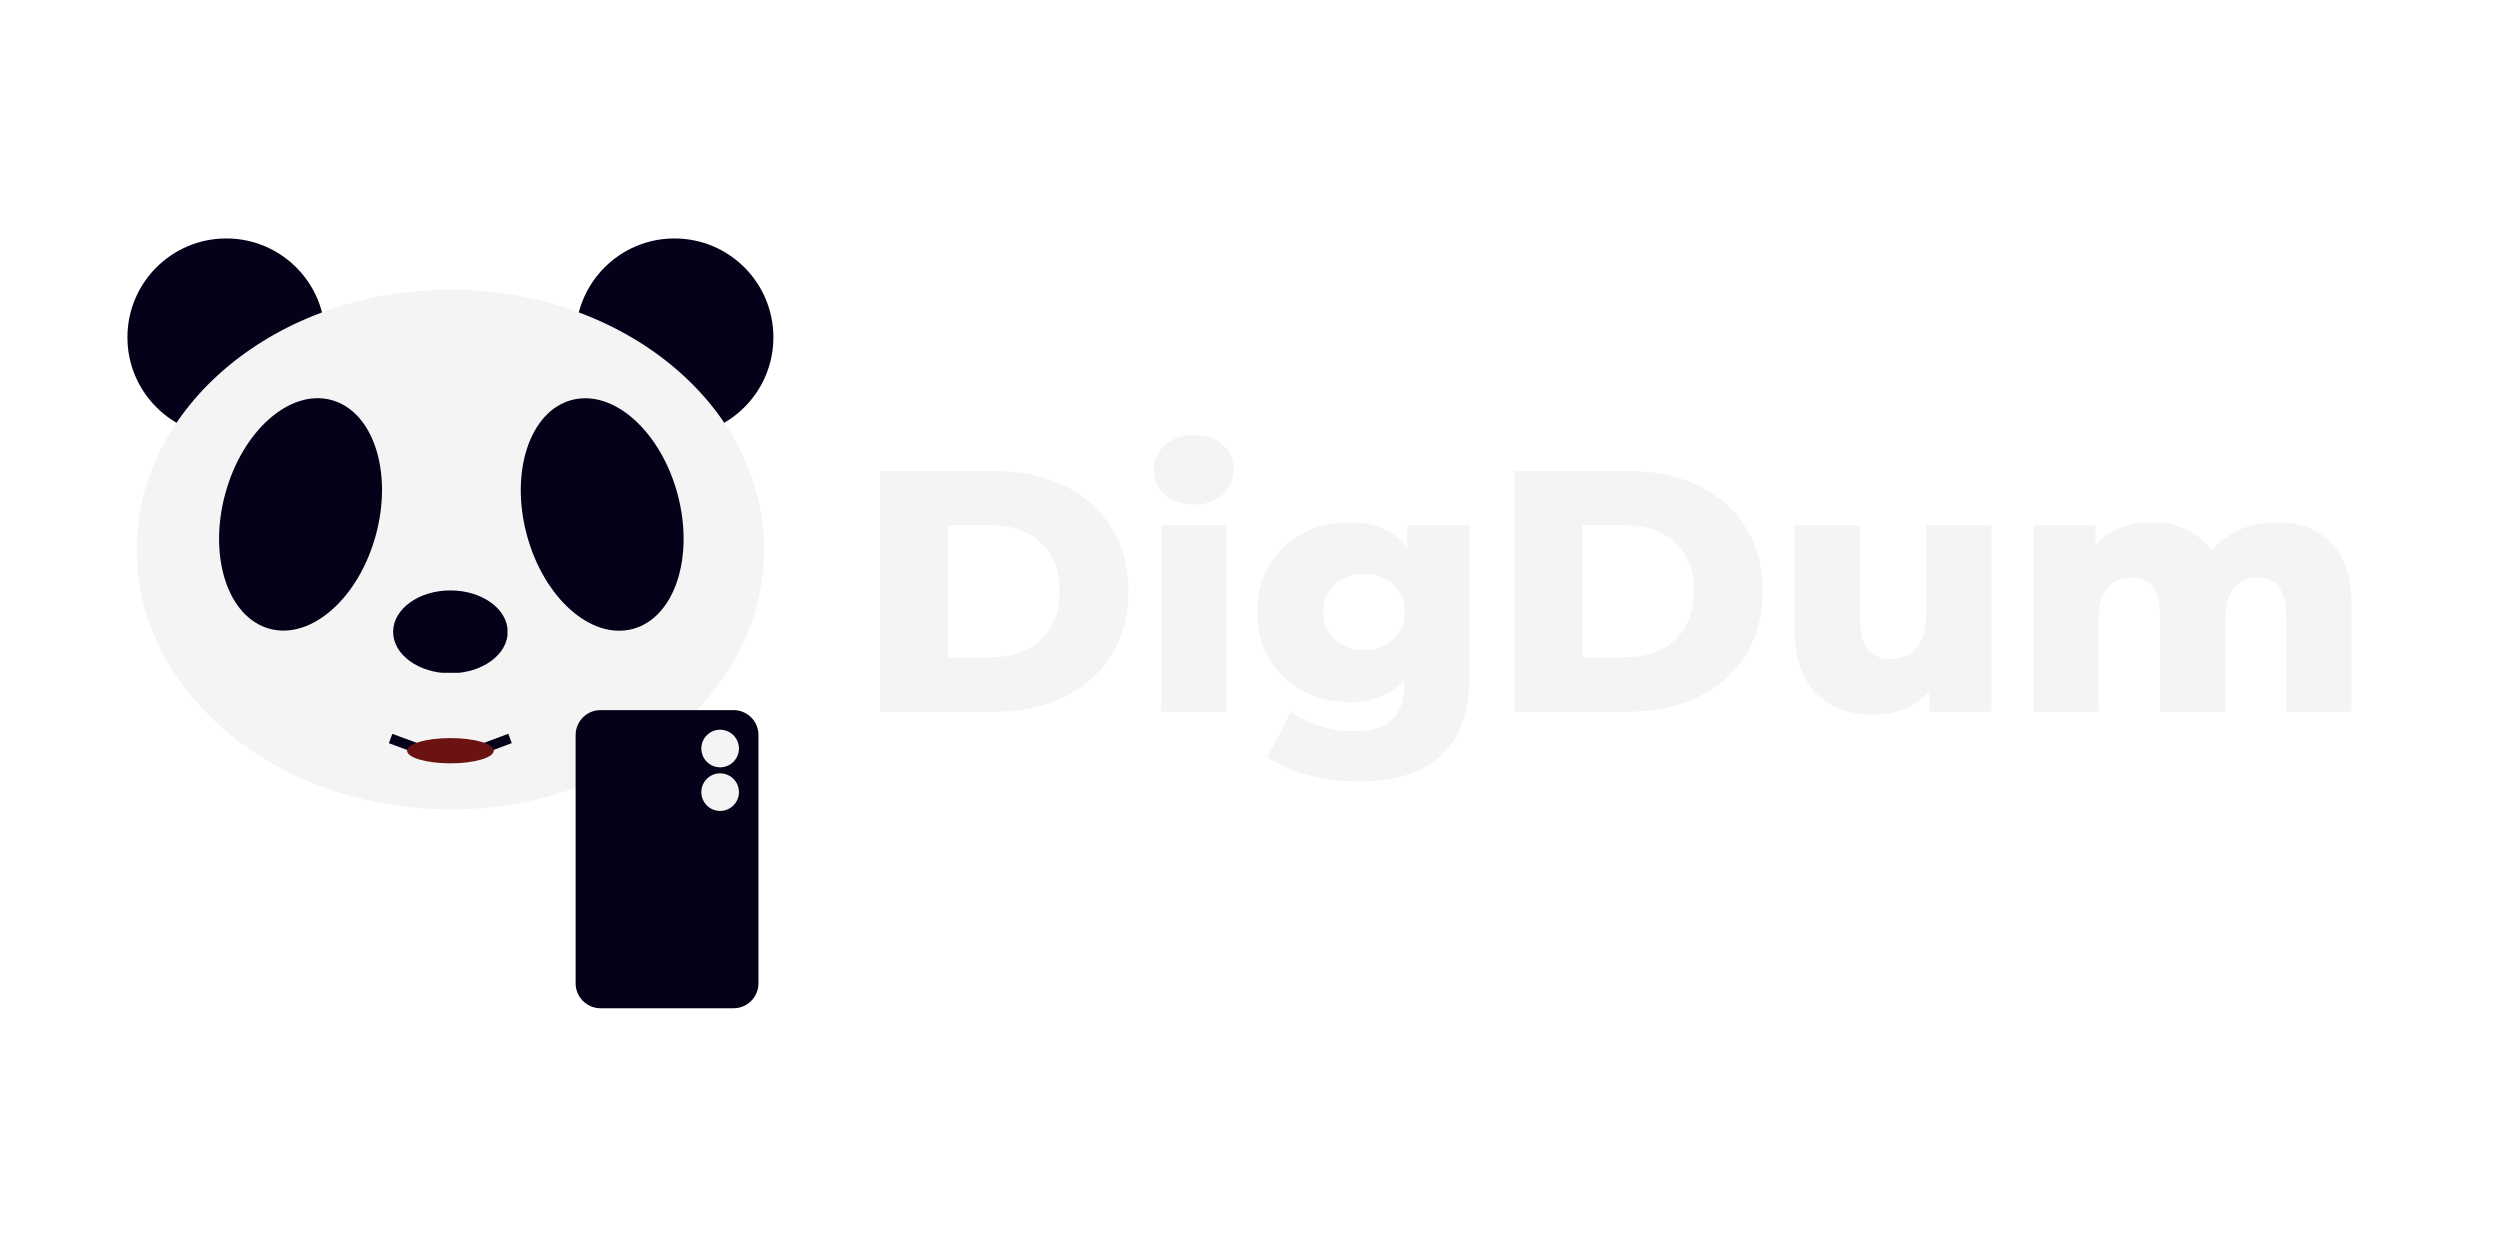
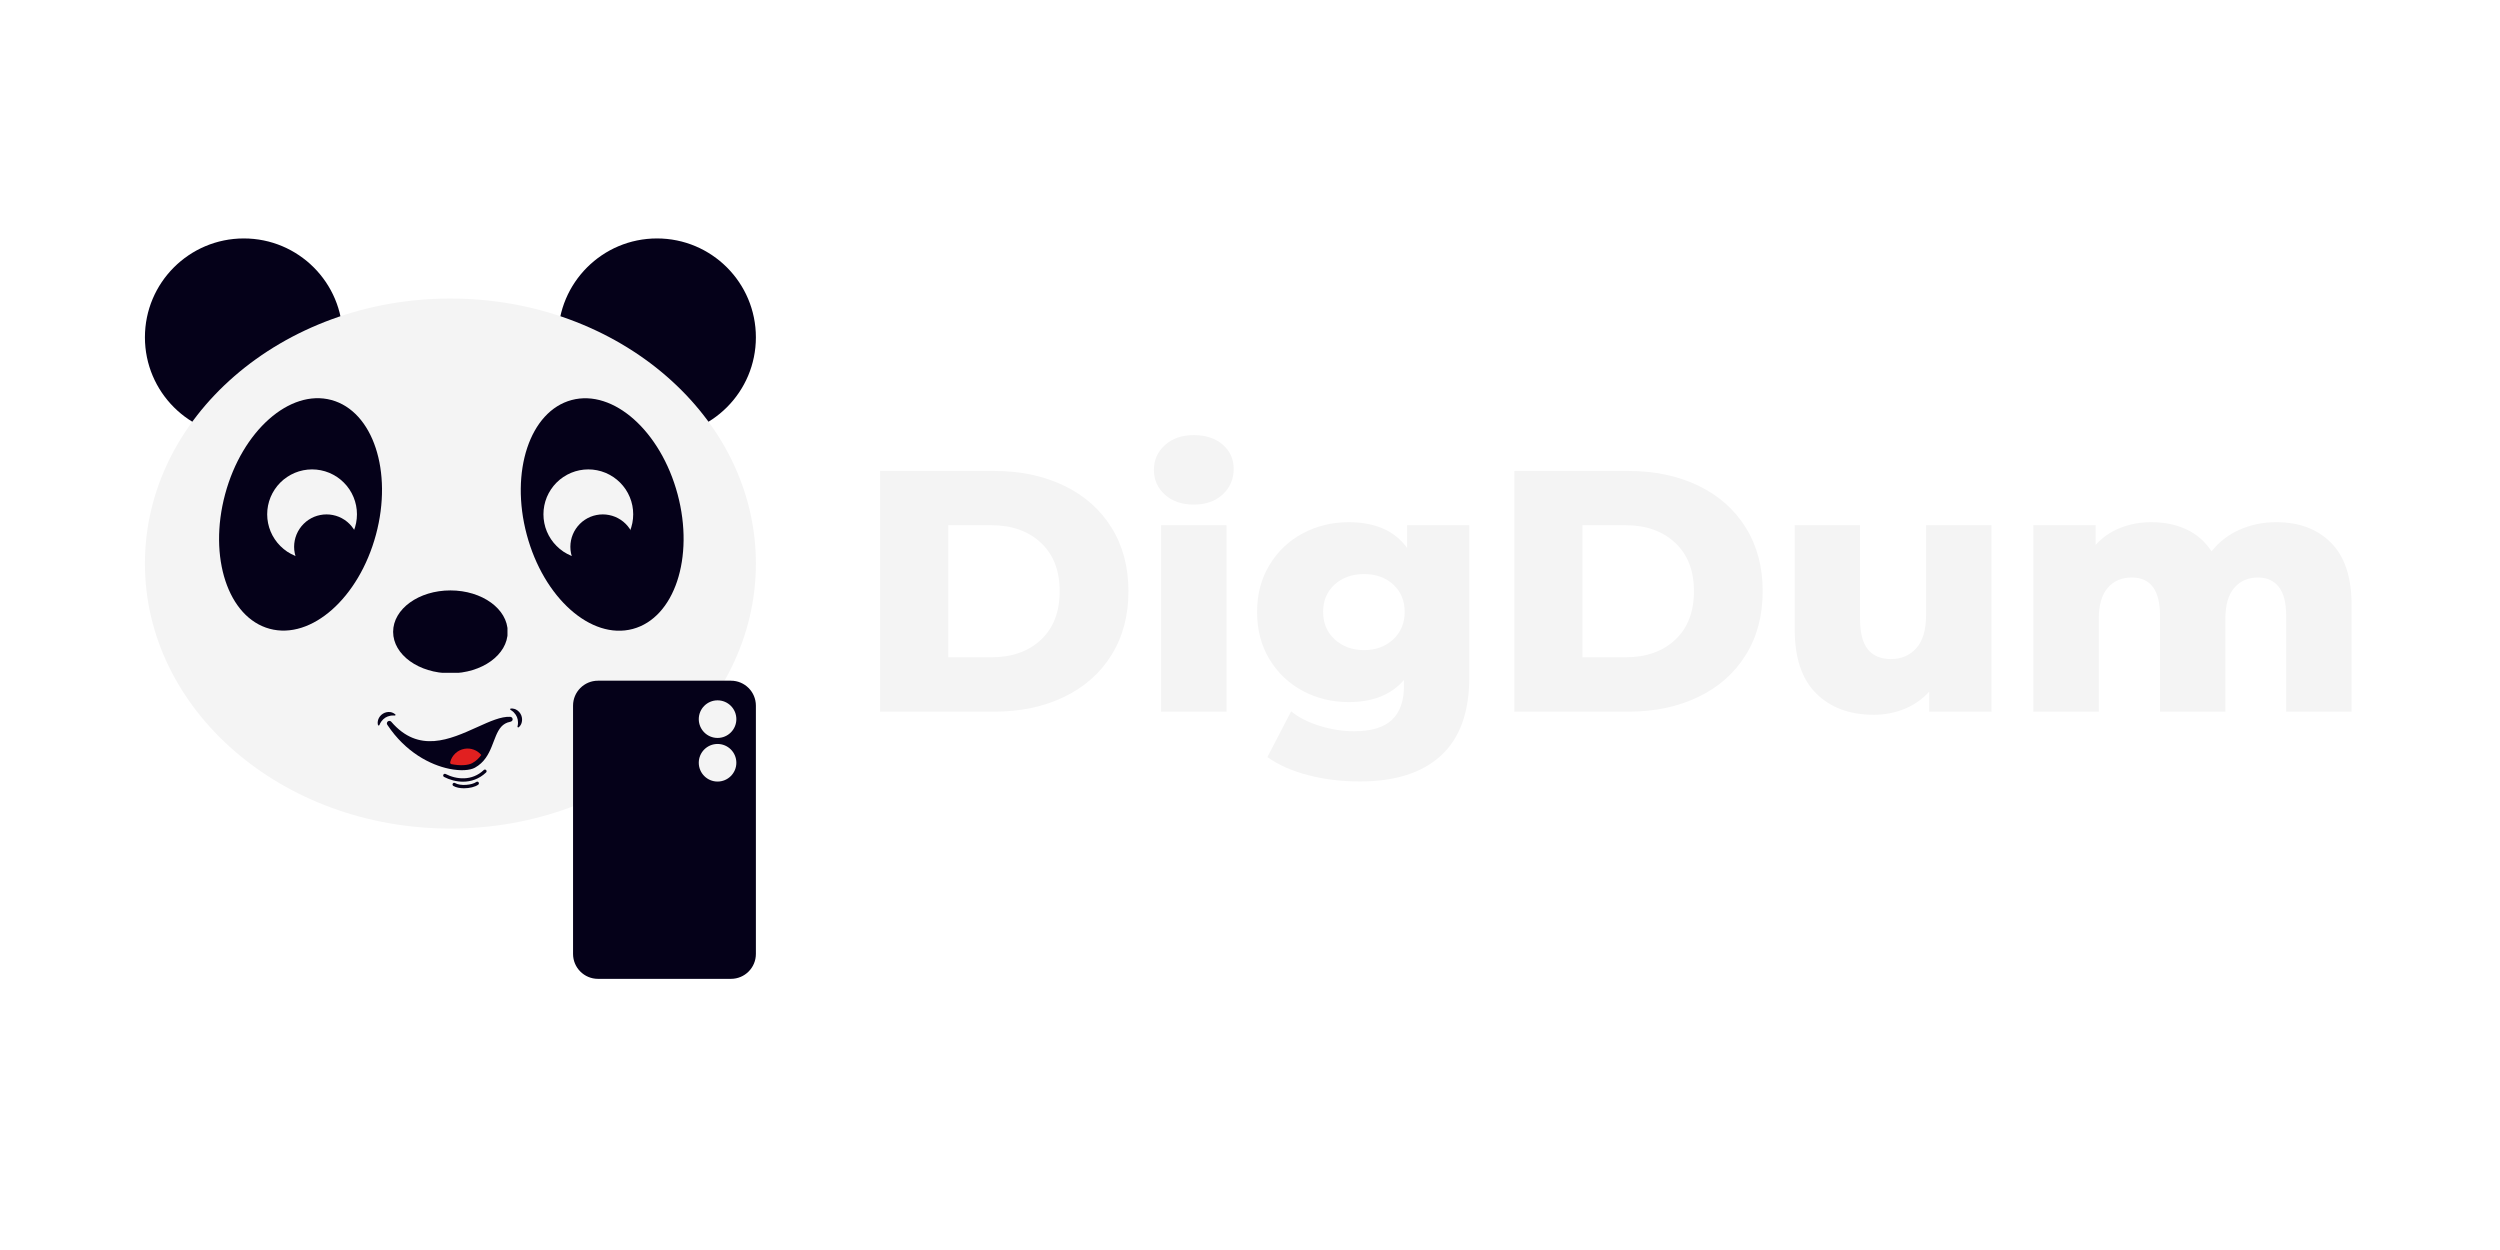
<svg xmlns="http://www.w3.org/2000/svg" width="500" zoomAndPan="magnify" viewBox="0 0 375 187.5" height="250" preserveAspectRatio="xMidYMid meet" version="1.0">
  <defs>
    <g />
-     <clipPath id="d0552433c1">
-       <path d="M 19.113 35.766 L 48.781 35.766 L 48.781 65.43 L 19.113 65.43 Z M 19.113 35.766 " clip-rule="nonzero" />
+     <clipPath id="a572fe6f3e">
+       <path d="M 21.738 35.766 L 51.406 35.766 L 51.406 65.43 L 21.738 65.43 Z M 21.738 35.766 " clip-rule="nonzero" />
    </clipPath>
-     <clipPath id="8e06c84b71">
-       <path d="M 33.945 35.766 C 25.754 35.766 19.113 42.406 19.113 50.598 C 19.113 58.789 25.754 65.43 33.945 65.43 C 42.141 65.43 48.781 58.789 48.781 50.598 C 48.781 42.406 42.141 35.766 33.945 35.766 " clip-rule="nonzero" />
+     <clipPath id="6943afae97">
+       <path d="M 36.574 35.766 C 28.379 35.766 21.738 42.406 21.738 50.598 C 21.738 58.789 28.379 65.43 36.574 65.43 C 44.766 65.43 51.406 58.789 51.406 50.598 C 51.406 42.406 44.766 35.766 36.574 35.766 " clip-rule="nonzero" />
    </clipPath>
-     <clipPath id="85bb146b80">
-       <path d="M 86.344 35.766 L 116.008 35.766 L 116.008 65.43 L 86.344 65.43 Z M 86.344 35.766 " clip-rule="nonzero" />
+     <clipPath id="f4689a9257">
+       <path d="M 83.719 35.766 L 113.383 35.766 L 113.383 65.43 L 83.719 65.43 Z M 83.719 35.766 " clip-rule="nonzero" />
    </clipPath>
-     <clipPath id="6732fc3410">
-       <path d="M 101.176 35.766 C 92.984 35.766 86.344 42.406 86.344 50.598 C 86.344 58.789 92.984 65.43 101.176 65.43 C 109.367 65.43 116.008 58.789 116.008 50.598 C 116.008 42.406 109.367 35.766 101.176 35.766 " clip-rule="nonzero" />
+     <clipPath id="769e7df6b5">
+       <path d="M 98.551 35.766 C 90.359 35.766 83.719 42.406 83.719 50.598 C 83.719 58.789 90.359 65.43 98.551 65.43 C 106.742 65.43 113.383 58.789 113.383 50.598 C 113.383 42.406 106.742 35.766 98.551 35.766 " clip-rule="nonzero" />
    </clipPath>
-     <clipPath id="670cfc7d0d">
-       <path d="M 20.508 43.457 L 114.945 43.457 L 114.945 121.613 L 20.508 121.613 Z M 20.508 43.457 " clip-rule="nonzero" />
+     <clipPath id="e16dbf1c7b">
+       <path d="M 21.738 44.781 L 113.734 44.781 L 113.734 124.562 L 21.738 124.562 Z M 21.738 44.781 " clip-rule="nonzero" />
    </clipPath>
-     <clipPath id="f78701b4a4">
-       <path d="M 67.562 43.457 C 41.574 43.457 20.508 60.906 20.508 82.434 C 20.508 103.961 41.574 121.41 67.562 121.41 C 93.551 121.41 114.617 103.961 114.617 82.434 C 114.617 60.906 93.551 43.457 67.562 43.457 " clip-rule="nonzero" />
+     <clipPath id="ecb926c41b">
+       <path d="M 67.562 44.781 C 42.254 44.781 21.738 62.578 21.738 84.535 C 21.738 106.488 42.254 124.285 67.562 124.285 C 92.867 124.285 113.383 106.488 113.383 84.535 C 113.383 62.578 92.867 44.781 67.562 44.781 " clip-rule="nonzero" />
    </clipPath>
-     <clipPath id="d117071654">
+     <clipPath id="404189b046">
      <path d="M 78 59 L 103 59 L 103 95 L 78 95 Z M 78 59 " clip-rule="nonzero" />
    </clipPath>
-     <clipPath id="4604d7542b">
+     <clipPath id="fc55d5fb5b">
      <path d="M 74.43 63.023 L 97.238 56.934 L 106.477 91.543 L 83.668 97.633 Z M 74.43 63.023 " clip-rule="nonzero" />
    </clipPath>
-     <clipPath id="42b1569cd9">
+     <clipPath id="58fa7660c5">
      <path d="M 85.746 60.004 C 79.496 61.672 76.48 70.711 79.012 80.195 C 81.543 89.68 88.66 96.012 94.91 94.344 C 101.164 92.676 104.176 83.637 101.645 74.152 C 99.113 64.672 91.996 58.336 85.746 60.004 " clip-rule="nonzero" />
    </clipPath>
-     <clipPath id="95b0a8c10d">
+     <clipPath id="77a4b4e3ad">
      <path d="M 32 59 L 58 59 L 58 95 L 32 95 Z M 32 59 " clip-rule="nonzero" />
    </clipPath>
-     <clipPath id="d170599667">
+     <clipPath id="d498a538f5">
      <path d="M 38.395 56.953 L 61.191 63.094 L 51.871 97.684 L 29.074 91.539 Z M 38.395 56.953 " clip-rule="nonzero" />
    </clipPath>
-     <clipPath id="e3e6716829">
+     <clipPath id="b9ffa8f18a">
      <path d="M 49.707 60 C 43.461 58.316 36.324 64.637 33.773 74.113 C 31.219 83.59 34.211 92.637 40.457 94.32 C 46.703 96.004 53.84 89.684 56.391 80.207 C 58.945 70.73 55.953 61.684 49.707 60 " clip-rule="nonzero" />
    </clipPath>
-     <clipPath id="e39e714c34">
+     <clipPath id="532a4a5f71">
      <path d="M 58.969 88.562 L 76.309 88.562 L 76.309 101 L 58.969 101 Z M 58.969 88.562 " clip-rule="nonzero" />
    </clipPath>
-     <clipPath id="073f68e7c7">
+     <clipPath id="02b4f45a4a">
      <path d="M 67.562 88.562 C 62.816 88.562 58.969 91.344 58.969 94.777 C 58.969 98.211 62.816 100.992 67.562 100.992 C 72.309 100.992 76.156 98.211 76.156 94.777 C 76.156 91.344 72.309 88.562 67.562 88.562 " clip-rule="nonzero" />
    </clipPath>
-     <clipPath id="5e2bcd998f">
-       <path d="M 86.344 106.516 L 114 106.516 L 114 151.305 L 86.344 151.305 Z M 86.344 106.516 " clip-rule="nonzero" />
+     <clipPath id="787f337ffd">
+       <path d="M 85.957 102.105 L 113.828 102.105 L 113.828 146.898 L 85.957 146.898 Z M 85.957 102.105 " clip-rule="nonzero" />
    </clipPath>
-     <clipPath id="84f097b5e8">
-       <path d="M 90.082 106.516 L 110.027 106.516 C 112.094 106.516 113.77 108.188 113.77 110.254 L 113.77 147.496 C 113.77 149.562 112.094 151.238 110.027 151.238 L 90.082 151.238 C 88.02 151.238 86.344 149.562 86.344 147.496 L 86.344 110.254 C 86.344 108.188 88.02 106.516 90.082 106.516 " clip-rule="nonzero" />
+     <clipPath id="81374edea4">
+       <path d="M 89.699 102.105 L 109.645 102.105 C 111.711 102.105 113.383 103.781 113.383 105.848 L 113.383 143.09 C 113.383 145.156 111.711 146.828 109.645 146.828 L 89.699 146.828 C 87.633 146.828 85.957 145.156 85.957 143.09 L 85.957 105.848 C 85.957 103.781 87.633 102.105 89.699 102.105 " clip-rule="nonzero" />
    </clipPath>
-     <clipPath id="3e3f72ea6d">
-       <path d="M 105.199 109.457 L 110.84 109.457 L 110.84 115.098 L 105.199 115.098 Z M 105.199 109.457 " clip-rule="nonzero" />
+     <clipPath id="56f9d5c250">
+       <path d="M 104.816 105.051 L 110.453 105.051 L 110.453 110.691 L 104.816 110.691 Z M 104.816 105.051 " clip-rule="nonzero" />
    </clipPath>
-     <clipPath id="49af4c7339">
-       <path d="M 108.02 109.457 C 106.461 109.457 105.199 110.723 105.199 112.277 C 105.199 113.836 106.461 115.098 108.02 115.098 C 109.578 115.098 110.84 113.836 110.84 112.277 C 110.84 110.723 109.578 109.457 108.02 109.457 " clip-rule="nonzero" />
+     <clipPath id="b50746ff56">
+       <path d="M 107.633 105.051 C 106.078 105.051 104.816 106.312 104.816 107.871 C 104.816 109.426 106.078 110.691 107.633 110.691 C 109.191 110.691 110.453 109.426 110.453 107.871 C 110.453 106.312 109.191 105.051 107.633 105.051 " clip-rule="nonzero" />
    </clipPath>
-     <clipPath id="df4224958c">
-       <path d="M 105.199 116 L 110.84 116 L 110.84 121.641 L 105.199 121.641 Z M 105.199 116 " clip-rule="nonzero" />
+     <clipPath id="3cdf418e2d">
+       <path d="M 104.816 111.594 L 110.453 111.594 L 110.453 117.234 L 104.816 117.234 Z M 104.816 111.594 " clip-rule="nonzero" />
    </clipPath>
-     <clipPath id="b36688da00">
-       <path d="M 108.02 116 C 106.461 116 105.199 117.266 105.199 118.82 C 105.199 120.379 106.461 121.641 108.02 121.641 C 109.578 121.641 110.84 120.379 110.84 118.82 C 110.84 117.266 109.578 116 108.02 116 " clip-rule="nonzero" />
+     <clipPath id="6e29697229">
+       <path d="M 107.633 111.594 C 106.078 111.594 104.816 112.855 104.816 114.414 C 104.816 115.969 106.078 117.234 107.633 117.234 C 109.191 117.234 110.453 115.969 110.453 114.414 C 110.453 112.855 109.191 111.594 107.633 111.594 " clip-rule="nonzero" />
    </clipPath>
-     <clipPath id="49cd3f6015">
-       <path d="M 61.062 110.711 L 74.09 110.711 L 74.09 114.621 L 61.062 114.621 Z M 61.062 110.711 " clip-rule="nonzero" />
+     <clipPath id="8ff04e2a23">
+       <path d="M 40.078 70.41 L 53.543 70.41 L 53.543 83.875 L 40.078 83.875 Z M 40.078 70.41 " clip-rule="nonzero" />
    </clipPath>
-     <clipPath id="7d4064a9fb">
-       <path d="M 67.562 110.711 C 63.973 110.711 61.062 111.559 61.062 112.605 C 61.062 113.652 63.973 114.5 67.562 114.5 C 71.152 114.5 74.062 113.652 74.062 112.605 C 74.062 111.559 71.152 110.711 67.562 110.711 " clip-rule="nonzero" />
+     <clipPath id="ef8ccdf861">
+       <path d="M 44.117 77.16 L 53.84 77.16 L 53.84 86.883 L 44.117 86.883 Z M 44.117 77.16 " clip-rule="nonzero" />
+     </clipPath>
+     <clipPath id="73fa81ae8e">
+       <path d="M 56.641 106.273 L 78.336 106.273 L 78.336 118.242 L 56.641 118.242 Z M 56.641 106.273 " clip-rule="nonzero" />
+     </clipPath>
+     <clipPath id="7ee6e61200">
+       <path d="M 81.516 70.41 L 94.98 70.41 L 94.98 83.875 L 81.516 83.875 Z M 81.516 70.41 " clip-rule="nonzero" />
+     </clipPath>
+     <clipPath id="07f0df0b7c">
+       <path d="M 85.555 77.16 L 95.277 77.16 L 95.277 86.883 L 85.555 86.883 Z M 85.555 77.16 " clip-rule="nonzero" />
    </clipPath>
  </defs>
-   <g clip-path="url(#d0552433c1)">
-     <g clip-path="url(#8e06c84b71)">
-       <path fill="#050119" d="M 19.113 35.766 L 48.781 35.766 L 48.781 65.43 L 19.113 65.43 Z M 19.113 35.766 " fill-opacity="1" fill-rule="nonzero" />
-     </g>
-   </g>
-   <g clip-path="url(#85bb146b80)">
-     <g clip-path="url(#6732fc3410)">
-       <path fill="#050119" d="M 86.344 35.766 L 116.008 35.766 L 116.008 65.43 L 86.344 65.43 Z M 86.344 35.766 " fill-opacity="1" fill-rule="nonzero" />
-     </g>
-   </g>
-   <g clip-path="url(#670cfc7d0d)">
-     <g clip-path="url(#f78701b4a4)">
-       <path fill="#f4f4f4" d="M 20.508 43.457 L 114.945 43.457 L 114.945 121.613 L 20.508 121.613 Z M 20.508 43.457 " fill-opacity="1" fill-rule="nonzero" />
-     </g>
-   </g>
-   <g clip-path="url(#d117071654)">
-     <g clip-path="url(#4604d7542b)">
-       <g clip-path="url(#42b1569cd9)">
-         <path fill="#050119" d="M 74.43 63.023 L 97.238 56.934 L 106.477 91.543 L 83.668 97.633 Z M 74.43 63.023 " fill-opacity="1" fill-rule="nonzero" />
-       </g>
-     </g>
-   </g>
-   <g clip-path="url(#95b0a8c10d)">
-     <g clip-path="url(#d170599667)">
-       <g clip-path="url(#e3e6716829)">
-         <path fill="#050119" d="M 38.395 56.953 L 61.191 63.094 L 51.871 97.684 L 29.074 91.539 Z M 38.395 56.953 " fill-opacity="1" fill-rule="nonzero" />
-       </g>
-     </g>
-   </g>
-   <g clip-path="url(#e39e714c34)">
-     <g clip-path="url(#073f68e7c7)">
-       <path fill="#050119" d="M 58.969 88.562 L 76.121 88.562 L 76.121 100.918 L 58.969 100.918 Z M 58.969 88.562 " fill-opacity="1" fill-rule="nonzero" />
-     </g>
-   </g>
-   <g clip-path="url(#5e2bcd998f)">
-     <g clip-path="url(#84f097b5e8)">
-       <path fill="#050119" d="M 86.344 106.516 L 114.211 106.516 L 114.211 151.305 L 86.344 151.305 Z M 86.344 106.516 " fill-opacity="1" fill-rule="nonzero" />
-     </g>
-   </g>
-   <g clip-path="url(#3e3f72ea6d)">
-     <g clip-path="url(#49af4c7339)">
-       <path fill="#f4f4f4" d="M 105.199 109.457 L 110.84 109.457 L 110.84 115.098 L 105.199 115.098 Z M 105.199 109.457 " fill-opacity="1" fill-rule="nonzero" />
-     </g>
-   </g>
-   <g clip-path="url(#df4224958c)">
-     <g clip-path="url(#b36688da00)">
-       <path fill="#f4f4f4" d="M 105.199 116 L 110.84 116 L 110.84 121.641 L 105.199 121.641 Z M 105.199 116 " fill-opacity="1" fill-rule="nonzero" />
-     </g>
-   </g>
  <g fill="#f4f4f4" fill-opacity="1">
    <g transform="translate(128.4058, 106.7502)">
      <g>
        <path d="M 3.609 -36.109 L 20.688 -36.109 C 24.645 -36.109 28.156 -35.367 31.219 -33.891 C 34.281 -32.41 36.648 -30.312 38.328 -27.594 C 40.016 -24.883 40.859 -21.707 40.859 -18.062 C 40.859 -14.414 40.016 -11.234 38.328 -8.516 C 36.648 -5.797 34.281 -3.695 31.219 -2.219 C 28.156 -0.738 24.645 0 20.688 0 L 3.609 0 Z M 20.281 -8.156 C 23.375 -8.156 25.859 -9.031 27.734 -10.781 C 29.609 -12.539 30.547 -14.969 30.547 -18.062 C 30.547 -21.156 29.609 -23.578 27.734 -25.328 C 25.859 -27.086 23.375 -27.969 20.281 -27.969 L 13.828 -27.969 L 13.828 -8.156 Z M 20.281 -8.156 " />
      </g>
    </g>
  </g>
  <g fill="#f4f4f4" fill-opacity="1">
    <g transform="translate(171.022, 106.7502)">
      <g>
        <path d="M 3.141 -27.969 L 12.953 -27.969 L 12.953 0 L 3.141 0 Z M 8.047 -31.062 C 6.266 -31.062 4.82 -31.555 3.719 -32.547 C 2.613 -33.547 2.062 -34.785 2.062 -36.266 C 2.062 -37.742 2.613 -38.984 3.719 -39.984 C 4.82 -40.984 6.266 -41.484 8.047 -41.484 C 9.836 -41.484 11.281 -41.008 12.375 -40.062 C 13.477 -39.113 14.031 -37.898 14.031 -36.422 C 14.031 -34.879 13.477 -33.598 12.375 -32.578 C 11.281 -31.566 9.836 -31.062 8.047 -31.062 Z M 8.047 -31.062 " />
      </g>
    </g>
  </g>
  <g fill="#f4f4f4" fill-opacity="1">
    <g transform="translate(187.1707, 106.7502)">
      <g>
        <path d="M 33.219 -27.969 L 33.219 -5.109 C 33.219 0.086 31.805 3.984 28.984 6.578 C 26.172 9.172 22.113 10.469 16.812 10.469 C 14.062 10.469 11.484 10.156 9.078 9.531 C 6.672 8.914 4.625 8.008 2.938 6.812 L 6.5 -0.047 C 7.633 0.879 9.07 1.609 10.812 2.141 C 12.551 2.672 14.258 2.938 15.938 2.938 C 18.52 2.938 20.41 2.367 21.609 1.234 C 22.816 0.098 23.422 -1.582 23.422 -3.812 L 23.422 -4.75 C 21.523 -2.539 18.754 -1.438 15.109 -1.438 C 12.641 -1.438 10.352 -1.992 8.25 -3.109 C 6.156 -4.234 4.488 -5.816 3.25 -7.859 C 2.008 -9.91 1.391 -12.281 1.391 -14.969 C 1.391 -17.613 2.008 -19.957 3.25 -22 C 4.488 -24.051 6.156 -25.633 8.25 -26.75 C 10.352 -27.863 12.641 -28.422 15.109 -28.422 C 19.109 -28.422 22.035 -27.133 23.891 -24.562 L 23.891 -27.969 Z M 17.438 -9.234 C 19.188 -9.234 20.641 -9.766 21.797 -10.828 C 22.953 -11.898 23.531 -13.281 23.531 -14.969 C 23.531 -16.645 22.961 -18.008 21.828 -19.062 C 20.691 -20.113 19.227 -20.641 17.438 -20.641 C 15.645 -20.641 14.172 -20.113 13.016 -19.062 C 11.867 -18.008 11.297 -16.645 11.297 -14.969 C 11.297 -13.281 11.879 -11.898 13.047 -10.828 C 14.223 -9.766 15.688 -9.234 17.438 -9.234 Z M 17.438 -9.234 " />
      </g>
    </g>
  </g>
  <g fill="#f4f4f4" fill-opacity="1">
    <g transform="translate(223.5441, 106.7502)">
      <g>
        <path d="M 3.609 -36.109 L 20.688 -36.109 C 24.645 -36.109 28.156 -35.367 31.219 -33.891 C 34.281 -32.41 36.648 -30.312 38.328 -27.594 C 40.016 -24.883 40.859 -21.707 40.859 -18.062 C 40.859 -14.414 40.016 -11.234 38.328 -8.516 C 36.648 -5.797 34.281 -3.695 31.219 -2.219 C 28.156 -0.738 24.645 0 20.688 0 L 3.609 0 Z M 20.281 -8.156 C 23.375 -8.156 25.859 -9.031 27.734 -10.781 C 29.609 -12.539 30.547 -14.969 30.547 -18.062 C 30.547 -21.156 29.609 -23.578 27.734 -25.328 C 25.859 -27.086 23.375 -27.969 20.281 -27.969 L 13.828 -27.969 L 13.828 -8.156 Z M 20.281 -8.156 " />
      </g>
    </g>
  </g>
  <g fill="#f4f4f4" fill-opacity="1">
    <g transform="translate(266.1603, 106.7502)">
      <g>
        <path d="M 32.562 -27.969 L 32.562 0 L 23.219 0 L 23.219 -3 C 22.188 -1.863 20.945 -1 19.5 -0.406 C 18.051 0.176 16.52 0.469 14.906 0.469 C 11.301 0.469 8.422 -0.598 6.266 -2.734 C 4.117 -4.867 3.047 -8.066 3.047 -12.328 L 3.047 -27.969 L 12.844 -27.969 L 12.844 -13.938 C 12.844 -11.832 13.238 -10.297 14.031 -9.328 C 14.82 -8.367 15.973 -7.891 17.484 -7.891 C 19.035 -7.891 20.301 -8.43 21.281 -9.516 C 22.258 -10.598 22.75 -12.258 22.75 -14.5 L 22.75 -27.969 Z M 32.562 -27.969 " />
      </g>
    </g>
  </g>
  <g fill="#f4f4f4" fill-opacity="1">
    <g transform="translate(301.8629, 106.7502)">
      <g>
        <path d="M 39.578 -28.422 C 43.016 -28.422 45.754 -27.391 47.797 -25.328 C 49.848 -23.266 50.875 -20.156 50.875 -16 L 50.875 0 L 41.062 0 L 41.062 -14.391 C 41.062 -16.348 40.691 -17.789 39.953 -18.719 C 39.211 -19.656 38.176 -20.125 36.844 -20.125 C 35.363 -20.125 34.176 -19.609 33.281 -18.578 C 32.383 -17.547 31.938 -15.977 31.938 -13.875 L 31.938 0 L 22.141 0 L 22.141 -14.391 C 22.141 -18.211 20.727 -20.125 17.906 -20.125 C 16.395 -20.125 15.191 -19.609 14.297 -18.578 C 13.398 -17.547 12.953 -15.977 12.953 -13.875 L 12.953 0 L 3.141 0 L 3.141 -27.969 L 12.484 -27.969 L 12.484 -25.016 C 13.516 -26.148 14.742 -27 16.172 -27.562 C 17.598 -28.133 19.156 -28.422 20.844 -28.422 C 22.801 -28.422 24.551 -28.062 26.094 -27.344 C 27.645 -26.625 28.906 -25.523 29.875 -24.047 C 30.977 -25.453 32.367 -26.531 34.047 -27.281 C 35.734 -28.039 37.578 -28.422 39.578 -28.422 Z M 39.578 -28.422 " />
      </g>
    </g>
  </g>
-   <path stroke-linecap="butt" transform="matrix(0.697604, -0.260573, 0.261736, 0.700718, 71.33248, 111.8987)" fill="none" stroke-linejoin="miter" d="M 0 0.998 L 7.043 1.002 " stroke="#050119" stroke-width="2" stroke-opacity="1" stroke-miterlimit="4" />
-   <path stroke-linecap="butt" transform="matrix(0.698636, 0.257794, -0.258945, 0.701755, 58.85031, 110.076)" fill="none" stroke-linejoin="miter" d="M -0.002 1 L 7.043 1.001 " stroke="#050119" stroke-width="2" stroke-opacity="1" stroke-miterlimit="4" />
-   <g clip-path="url(#49cd3f6015)">
-     <g clip-path="url(#7d4064a9fb)">
-       <path fill="#6b1212" d="M 61.062 110.711 L 74.09 110.711 L 74.09 114.621 L 61.062 114.621 Z M 61.062 110.711 " fill-opacity="1" fill-rule="nonzero" />
+   <g clip-path="url(#a572fe6f3e)">
+     <g clip-path="url(#6943afae97)">
+       <path fill="#050119" d="M 21.738 35.766 L 51.406 35.766 L 51.406 65.43 L 21.738 65.43 Z M 21.738 35.766 " fill-opacity="1" fill-rule="nonzero" />
    </g>
  </g>
+   <g clip-path="url(#f4689a9257)">
+     <g clip-path="url(#769e7df6b5)">
+       <path fill="#050119" d="M 83.719 35.766 L 113.383 35.766 L 113.383 65.43 L 83.719 65.43 Z M 83.719 35.766 " fill-opacity="1" fill-rule="nonzero" />
+     </g>
+   </g>
+   <g clip-path="url(#e16dbf1c7b)">
+     <g clip-path="url(#ecb926c41b)">
+       <path fill="#f4f4f4" d="M 21.738 44.781 L 113.734 44.781 L 113.734 124.562 L 21.738 124.562 Z M 21.738 44.781 " fill-opacity="1" fill-rule="nonzero" />
+     </g>
+   </g>
+   <g clip-path="url(#404189b046)">
+     <g clip-path="url(#fc55d5fb5b)">
+       <g clip-path="url(#58fa7660c5)">
+         <path fill="#050119" d="M 74.43 63.023 L 97.238 56.934 L 106.477 91.543 L 83.668 97.633 Z M 74.43 63.023 " fill-opacity="1" fill-rule="nonzero" />
+       </g>
+     </g>
+   </g>
+   <g clip-path="url(#77a4b4e3ad)">
+     <g clip-path="url(#d498a538f5)">
+       <g clip-path="url(#b9ffa8f18a)">
+         <path fill="#050119" d="M 38.395 56.953 L 61.191 63.094 L 51.871 97.684 L 29.074 91.539 Z M 38.395 56.953 " fill-opacity="1" fill-rule="nonzero" />
+       </g>
+     </g>
+   </g>
+   <g clip-path="url(#532a4a5f71)">
+     <g clip-path="url(#02b4f45a4a)">
+       <path fill="#050119" d="M 58.969 88.562 L 76.121 88.562 L 76.121 100.918 L 58.969 100.918 Z M 58.969 88.562 " fill-opacity="1" fill-rule="nonzero" />
+     </g>
+   </g>
+   <g clip-path="url(#787f337ffd)">
+     <g clip-path="url(#81374edea4)">
+       <path fill="#050119" d="M 85.957 102.105 L 113.828 102.105 L 113.828 146.898 L 85.957 146.898 Z M 85.957 102.105 " fill-opacity="1" fill-rule="nonzero" />
+     </g>
+   </g>
+   <g clip-path="url(#56f9d5c250)">
+     <g clip-path="url(#b50746ff56)">
+       <path fill="#f4f4f4" d="M 104.816 105.051 L 110.453 105.051 L 110.453 110.691 L 104.816 110.691 Z M 104.816 105.051 " fill-opacity="1" fill-rule="nonzero" />
+     </g>
+   </g>
+   <g clip-path="url(#3cdf418e2d)">
+     <g clip-path="url(#6e29697229)">
+       <path fill="#f4f4f4" d="M 104.816 111.594 L 110.453 111.594 L 110.453 117.234 L 104.816 117.234 Z M 104.816 111.594 " fill-opacity="1" fill-rule="nonzero" />
+     </g>
+   </g>
+   <g clip-path="url(#8ff04e2a23)">
+     <path fill="#f4f4f4" d="M 53.543 77.145 C 53.543 77.586 53.5 78.023 53.414 78.457 C 53.328 78.891 53.199 79.312 53.031 79.719 C 52.863 80.129 52.652 80.516 52.41 80.883 C 52.164 81.25 51.883 81.59 51.57 81.902 C 51.258 82.215 50.918 82.496 50.551 82.742 C 50.184 82.984 49.797 83.191 49.387 83.363 C 48.98 83.531 48.559 83.66 48.125 83.746 C 47.691 83.832 47.254 83.875 46.812 83.875 C 46.367 83.875 45.93 83.832 45.496 83.746 C 45.062 83.66 44.645 83.531 44.234 83.363 C 43.828 83.191 43.438 82.984 43.07 82.742 C 42.703 82.496 42.363 82.215 42.051 81.902 C 41.738 81.59 41.461 81.25 41.215 80.883 C 40.969 80.516 40.762 80.129 40.59 79.719 C 40.422 79.312 40.293 78.891 40.207 78.457 C 40.121 78.023 40.078 77.586 40.078 77.145 C 40.078 76.699 40.121 76.262 40.207 75.828 C 40.293 75.395 40.422 74.977 40.59 74.566 C 40.762 74.156 40.969 73.77 41.215 73.402 C 41.461 73.035 41.738 72.695 42.051 72.383 C 42.363 72.07 42.703 71.789 43.07 71.547 C 43.438 71.301 43.828 71.094 44.234 70.922 C 44.645 70.754 45.062 70.625 45.496 70.539 C 45.93 70.453 46.367 70.41 46.812 70.41 C 47.254 70.41 47.691 70.453 48.125 70.539 C 48.559 70.625 48.98 70.754 49.387 70.922 C 49.797 71.094 50.184 71.301 50.551 71.547 C 50.918 71.789 51.258 72.07 51.57 72.383 C 51.883 72.695 52.164 73.035 52.41 73.402 C 52.652 73.77 52.863 74.156 53.031 74.566 C 53.199 74.977 53.328 75.395 53.414 75.828 C 53.5 76.262 53.543 76.699 53.543 77.145 Z M 53.543 77.145 " fill-opacity="1" fill-rule="nonzero" />
+   </g>
+   <g clip-path="url(#ef8ccdf861)">
+     <path fill="#050119" d="M 53.84 82.02 C 53.84 82.34 53.809 82.656 53.746 82.969 C 53.684 83.281 53.594 83.586 53.473 83.883 C 53.348 84.176 53.199 84.457 53.023 84.723 C 52.844 84.988 52.645 85.234 52.418 85.457 C 52.191 85.684 51.945 85.887 51.68 86.062 C 51.414 86.242 51.133 86.391 50.84 86.512 C 50.543 86.637 50.242 86.727 49.926 86.789 C 49.613 86.852 49.297 86.883 48.98 86.883 C 48.66 86.883 48.344 86.852 48.031 86.789 C 47.719 86.727 47.414 86.637 47.117 86.512 C 46.824 86.391 46.543 86.242 46.277 86.062 C 46.012 85.887 45.766 85.684 45.543 85.457 C 45.316 85.234 45.113 84.988 44.938 84.723 C 44.758 84.457 44.609 84.176 44.488 83.883 C 44.363 83.586 44.273 83.281 44.211 82.969 C 44.148 82.656 44.117 82.34 44.117 82.02 C 44.117 81.703 44.148 81.387 44.211 81.074 C 44.273 80.758 44.363 80.457 44.488 80.16 C 44.609 79.867 44.758 79.586 44.938 79.32 C 45.113 79.055 45.316 78.809 45.543 78.582 C 45.766 78.355 46.012 78.156 46.277 77.977 C 46.543 77.801 46.824 77.652 47.117 77.527 C 47.414 77.406 47.719 77.316 48.031 77.254 C 48.344 77.191 48.66 77.16 48.98 77.16 C 49.297 77.16 49.613 77.191 49.926 77.254 C 50.242 77.316 50.543 77.406 50.84 77.527 C 51.133 77.652 51.414 77.801 51.68 77.977 C 51.945 78.156 52.191 78.355 52.418 78.582 C 52.645 78.809 52.844 79.055 53.023 79.32 C 53.199 79.586 53.348 79.867 53.473 80.16 C 53.594 80.457 53.684 80.758 53.746 81.074 C 53.809 81.387 53.84 81.703 53.84 82.02 Z M 53.84 82.02 " fill-opacity="1" fill-rule="nonzero" />
+   </g>
+   <g clip-path="url(#73fa81ae8e)">
+     <path fill="#050119" d="M 71.441 117.297 C 70.797 117.766 69.07 117.934 68.254 117.457 C 68.137 117.387 67.984 117.426 67.914 117.547 C 67.844 117.668 67.883 117.82 68.004 117.891 C 68.418 118.133 69.004 118.242 69.602 118.242 C 70.426 118.242 71.277 118.035 71.734 117.703 C 71.848 117.621 71.871 117.465 71.789 117.352 C 71.707 117.238 71.551 117.215 71.441 117.297 Z M 72.922 115.512 C 72.828 115.41 72.668 115.406 72.57 115.5 C 70.785 117.199 68.441 116.922 66.84 116.098 C 66.719 116.035 66.566 116.082 66.504 116.207 C 66.441 116.328 66.488 116.48 66.613 116.543 C 67.43 116.965 68.422 117.254 69.449 117.254 C 70.629 117.254 71.859 116.871 72.914 115.867 C 73.012 115.77 73.016 115.613 72.922 115.512 Z M 76.543 107.523 C 75.16 107.449 73.508 108.199 71.59 109.066 C 67.469 110.93 62.801 113.043 58.688 108.262 C 58.555 108.105 58.316 108.086 58.16 108.223 C 58.004 108.359 57.988 108.594 58.121 108.754 C 60.832 112.828 64.52 114.73 67.383 115.32 C 69.094 115.676 70.508 115.559 71.238 115.152 C 71.945 114.762 72.461 114.254 72.859 113.691 C 74.355 111.59 74.246 108.711 76.504 108.277 C 76.707 108.238 76.887 108.129 76.898 107.922 C 76.91 107.715 76.75 107.535 76.543 107.523 Z M 56.992 108.574 C 57.012 108.539 57.027 108.504 57.043 108.473 L 57.102 108.375 C 57.133 108.309 57.18 108.254 57.219 108.195 C 57.305 108.082 57.391 107.98 57.488 107.891 C 57.586 107.801 57.688 107.719 57.797 107.648 C 58.02 107.512 58.266 107.414 58.539 107.363 L 58.59 107.355 L 58.645 107.348 C 58.68 107.344 58.715 107.336 58.75 107.332 C 58.824 107.332 58.898 107.32 58.977 107.324 C 59.051 107.324 59.129 107.328 59.211 107.332 C 59.215 107.332 59.215 107.332 59.215 107.332 C 59.312 107.34 59.367 107.223 59.297 107.156 C 59.227 107.094 59.152 107.043 59.07 106.996 C 58.992 106.945 58.906 106.914 58.82 106.879 C 58.773 106.863 58.727 106.855 58.684 106.84 L 58.613 106.824 C 58.59 106.82 58.566 106.816 58.543 106.812 C 58.164 106.758 57.758 106.852 57.43 107.059 C 57.262 107.164 57.117 107.301 56.996 107.449 C 56.875 107.605 56.785 107.777 56.723 107.961 C 56.711 108.008 56.699 108.055 56.691 108.098 C 56.684 108.121 56.68 108.145 56.676 108.168 C 56.672 108.191 56.668 108.215 56.668 108.238 C 56.66 108.285 56.656 108.332 56.652 108.379 C 56.652 108.426 56.652 108.473 56.656 108.516 C 56.664 108.59 56.676 108.664 56.691 108.738 C 56.719 108.848 56.871 108.859 56.914 108.754 C 56.938 108.691 56.965 108.629 56.992 108.574 Z M 77.664 108.777 C 77.672 108.738 77.68 108.703 77.684 108.664 L 77.691 108.555 C 77.703 108.484 77.695 108.41 77.699 108.34 C 77.695 108.199 77.684 108.066 77.656 107.934 C 77.629 107.805 77.594 107.68 77.543 107.559 C 77.441 107.316 77.301 107.094 77.105 106.895 L 77.07 106.855 L 77.031 106.816 C 77.004 106.793 76.98 106.77 76.953 106.746 C 76.895 106.703 76.84 106.648 76.773 106.605 C 76.715 106.559 76.648 106.52 76.578 106.477 C 76.574 106.477 76.574 106.473 76.574 106.473 C 76.492 106.426 76.516 106.297 76.613 106.285 C 76.703 106.273 76.793 106.273 76.887 106.281 C 76.98 106.289 77.07 106.312 77.16 106.336 C 77.207 106.348 77.25 106.367 77.293 106.383 L 77.359 106.41 C 77.379 106.422 77.402 106.434 77.422 106.445 C 77.762 106.617 78.039 106.93 78.188 107.293 C 78.262 107.473 78.301 107.668 78.312 107.863 C 78.324 108.059 78.293 108.254 78.238 108.438 C 78.223 108.48 78.203 108.527 78.188 108.57 C 78.176 108.59 78.168 108.613 78.16 108.637 C 78.148 108.656 78.137 108.676 78.125 108.699 C 78.102 108.738 78.078 108.777 78.055 108.816 C 78.027 108.855 78 108.895 77.969 108.93 C 77.922 108.984 77.871 109.039 77.812 109.086 C 77.727 109.16 77.598 109.082 77.625 108.973 C 77.641 108.906 77.656 108.84 77.664 108.777 " fill-opacity="1" fill-rule="nonzero" />
+   </g>
+   <path fill="#e12020" d="M 72.191 113.246 C 71.859 113.715 71.43 114.141 70.84 114.465 C 70.23 114.801 69.051 114.902 67.625 114.605 C 67.543 114.523 67.508 114.402 67.539 114.285 C 67.797 113.301 68.609 112.504 69.68 112.32 C 70.656 112.152 71.598 112.535 72.191 113.246 " fill-opacity="1" fill-rule="nonzero" />
+   <g clip-path="url(#7ee6e61200)">
+     <path fill="#f4f4f4" d="M 94.98 77.145 C 94.98 77.586 94.938 78.023 94.852 78.457 C 94.766 78.891 94.637 79.312 94.469 79.719 C 94.301 80.129 94.09 80.516 93.848 80.883 C 93.602 81.25 93.32 81.59 93.008 81.902 C 92.695 82.215 92.355 82.496 91.988 82.742 C 91.621 82.984 91.234 83.191 90.824 83.363 C 90.418 83.531 89.996 83.66 89.562 83.746 C 89.129 83.832 88.691 83.875 88.25 83.875 C 87.805 83.875 87.367 83.832 86.934 83.746 C 86.5 83.66 86.082 83.531 85.672 83.363 C 85.266 83.191 84.875 82.984 84.508 82.742 C 84.141 82.496 83.801 82.215 83.488 81.902 C 83.176 81.59 82.898 81.25 82.652 80.883 C 82.406 80.516 82.199 80.129 82.027 79.719 C 81.859 79.312 81.73 78.891 81.645 78.457 C 81.559 78.023 81.516 77.586 81.516 77.145 C 81.516 76.699 81.559 76.262 81.645 75.828 C 81.73 75.395 81.859 74.977 82.027 74.566 C 82.199 74.156 82.406 73.77 82.652 73.402 C 82.898 73.035 83.176 72.695 83.488 72.383 C 83.801 72.07 84.141 71.789 84.508 71.547 C 84.875 71.301 85.266 71.094 85.672 70.922 C 86.082 70.754 86.5 70.625 86.934 70.539 C 87.367 70.453 87.805 70.41 88.25 70.41 C 88.691 70.41 89.129 70.453 89.562 70.539 C 89.996 70.625 90.418 70.754 90.824 70.922 C 91.234 71.094 91.621 71.301 91.988 71.547 C 92.355 71.789 92.695 72.07 93.008 72.383 C 93.32 72.695 93.602 73.035 93.848 73.402 C 94.09 73.77 94.301 74.156 94.469 74.566 C 94.637 74.977 94.766 75.395 94.852 75.828 C 94.938 76.262 94.98 76.699 94.98 77.145 Z M 94.98 77.145 " fill-opacity="1" fill-rule="nonzero" />
+   </g>
+   <g clip-path="url(#07f0df0b7c)">
+     <path fill="#050119" d="M 95.277 82.02 C 95.277 82.34 95.246 82.656 95.184 82.969 C 95.121 83.281 95.031 83.586 94.91 83.883 C 94.785 84.176 94.637 84.457 94.461 84.723 C 94.281 84.988 94.082 85.234 93.855 85.457 C 93.629 85.684 93.383 85.887 93.117 86.062 C 92.852 86.242 92.57 86.391 92.277 86.512 C 91.98 86.637 91.68 86.727 91.363 86.789 C 91.051 86.852 90.734 86.883 90.418 86.883 C 90.098 86.883 89.781 86.852 89.469 86.789 C 89.156 86.727 88.852 86.637 88.555 86.512 C 88.262 86.391 87.98 86.242 87.715 86.062 C 87.449 85.887 87.203 85.684 86.98 85.457 C 86.754 85.234 86.551 84.988 86.375 84.723 C 86.195 84.457 86.047 84.176 85.926 83.883 C 85.801 83.586 85.711 83.281 85.648 82.969 C 85.586 82.656 85.555 82.34 85.555 82.02 C 85.555 81.703 85.586 81.387 85.648 81.074 C 85.711 80.758 85.801 80.457 85.926 80.16 C 86.047 79.867 86.195 79.586 86.375 79.32 C 86.551 79.055 86.754 78.809 86.98 78.582 C 87.203 78.355 87.449 78.156 87.715 77.977 C 87.98 77.801 88.262 77.652 88.555 77.527 C 88.852 77.406 89.156 77.316 89.469 77.254 C 89.781 77.191 90.098 77.16 90.418 77.16 C 90.734 77.16 91.051 77.191 91.363 77.254 C 91.68 77.316 91.98 77.406 92.277 77.527 C 92.57 77.652 92.852 77.801 93.117 77.977 C 93.383 78.156 93.629 78.355 93.855 78.582 C 94.082 78.809 94.281 79.055 94.461 79.32 C 94.637 79.586 94.785 79.867 94.91 80.16 C 95.031 80.457 95.121 80.758 95.184 81.074 C 95.246 81.387 95.277 81.703 95.277 82.02 Z M 95.277 82.02 " fill-opacity="1" fill-rule="nonzero" />
+   </g>
</svg>
